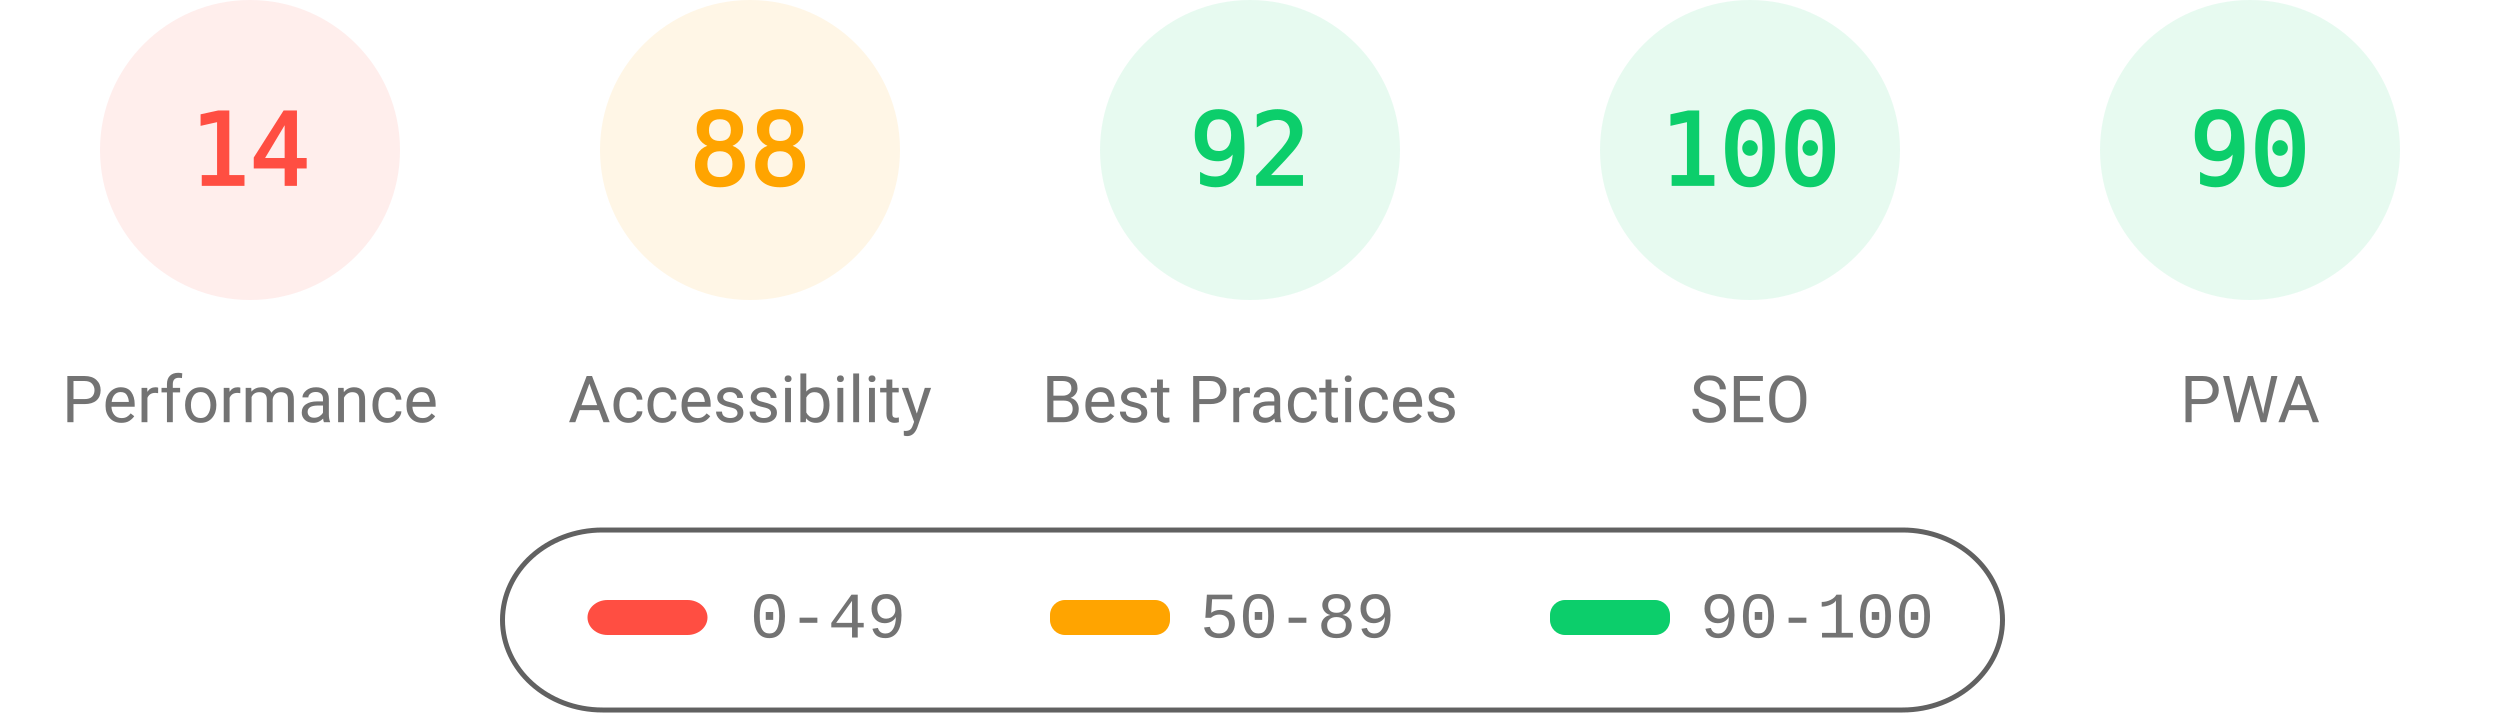
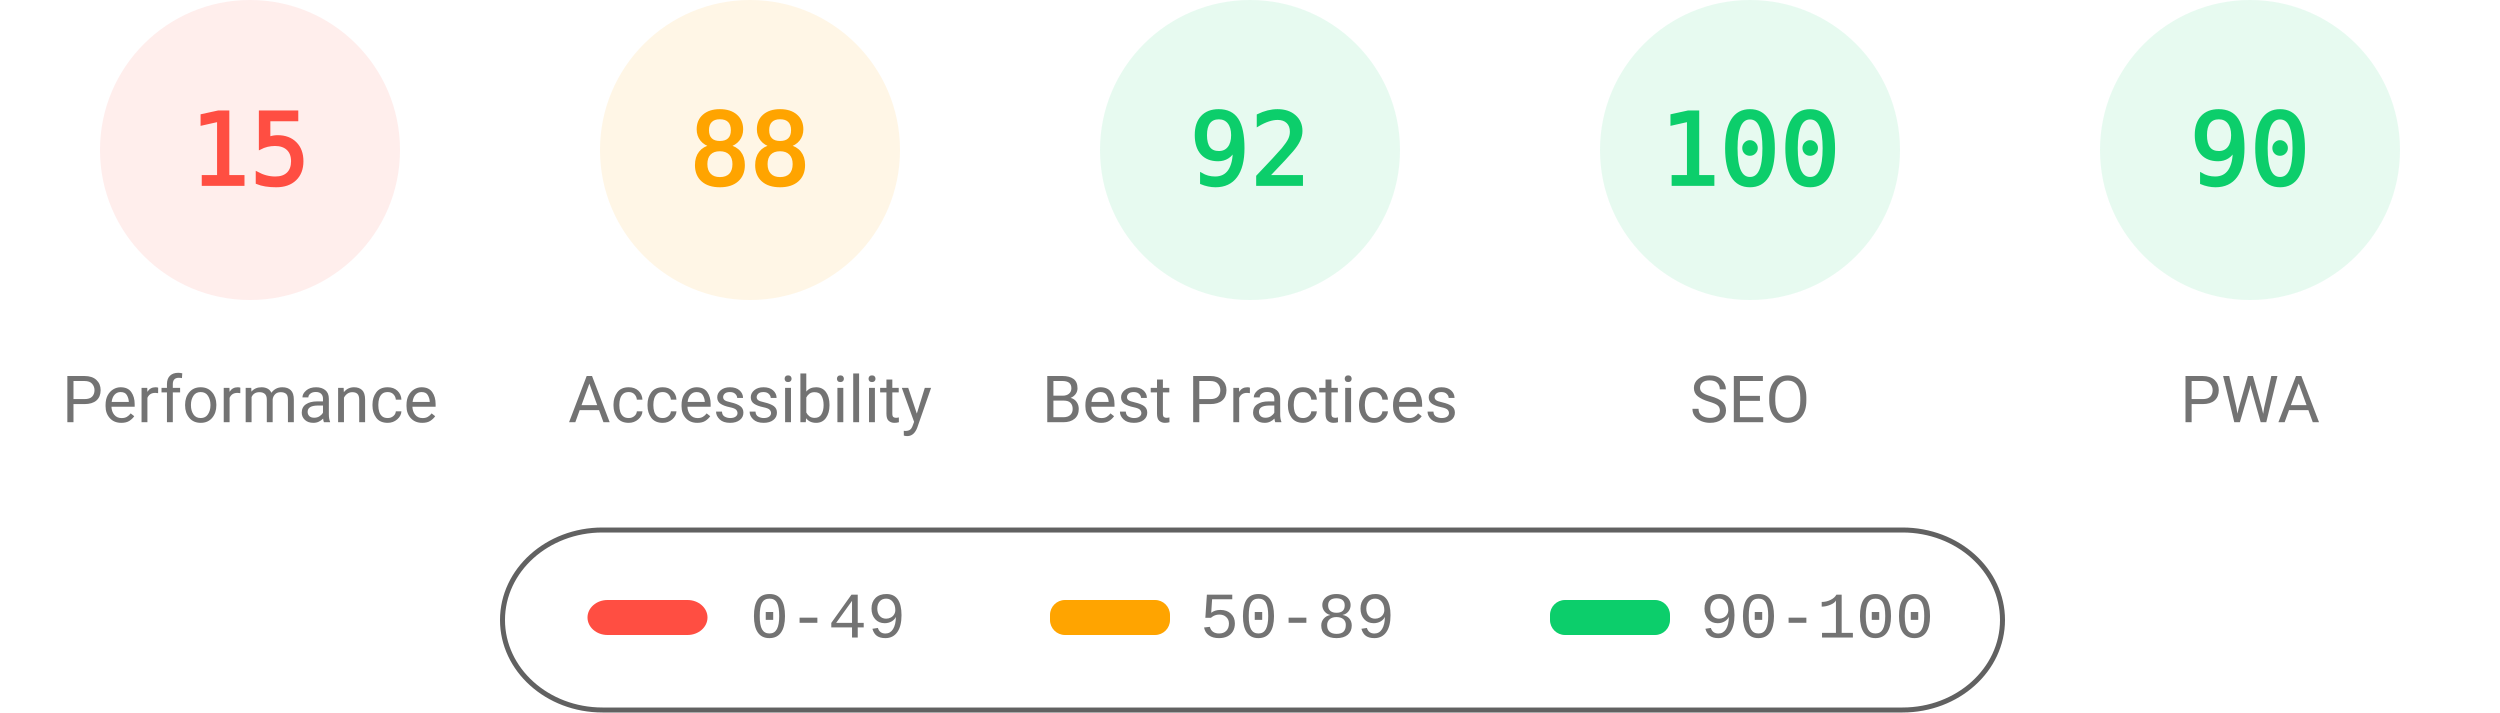
<svg xmlns="http://www.w3.org/2000/svg" fill="none" width="1000" height="285">
  <style>.gauge-base{opacity:.1}.gauge-arc{fill:none;animation-delay:250ms;stroke-linecap:round;transform:rotate(-90deg);transform-origin:100px 60px;animation:load-gauge 1s ease forwards}.guage-text{font-size:40px;font-family:monospace;text-align:center}.guage-red{color:#ff4e42;fill:#ff4e42;stroke:#ff4e42}.guage-orange{color:#ffa400;fill:#ffa400;stroke:#ffa400}.guage-green{color:#0cce6b;fill:#0cce6b;stroke:#0cce6b}.guage-undefined{color:#5c5c5c;fill:#5c5c5c;stroke:#5c5c5c}.guage-title{color:#737373;fill:#737373;stroke:none;font-size:26px;line-height:26px;font-family:Roboto,Halvetica,Arial,sans-serif}@keyframes load-gauge{from{stroke-dasharray:0 352.858}}</style>
  <svg class="guage-div guage-perf guage-red" viewBox="0 0 200 200" width="200" height="200">
    <circle class="gauge-base" r="56" cx="100" cy="60" stroke-width="8" />
-     <circle class="gauge-arc guage-arc-1" r="56" cx="100" cy="60" stroke-width="8" style="stroke-dasharray:49.26,351.858" />
-     <text class="guage-text" x="100" y="60" alignment-baseline="central" dominant-baseline="central" text-anchor="middle">14</text>
+     <circle class="gauge-arc guage-arc-1" r="56" cx="100" cy="60" stroke-width="8" style="stroke-dasharray:52.779,351.858" />
+     <text class="guage-text" x="100" y="60" alignment-baseline="central" dominant-baseline="central" text-anchor="middle">15</text>
    <text class="guage-title" x="100" y="160" alignment-baseline="central" dominant-baseline="central" text-anchor="middle">Performance</text>
  </svg>
  <svg class="guage-div guage-acc guage-orange" viewBox="0 0 200 200" width="200" height="200" x="200">
    <circle class="gauge-base" r="56" cx="100" cy="60" stroke-width="8" />
    <circle class="gauge-arc guage-arc-2" r="56" cx="100" cy="60" stroke-width="8" style="stroke-dasharray:309.635,351.858" />
    <text class="guage-text" x="100" y="60" alignment-baseline="central" dominant-baseline="central" text-anchor="middle">88</text>
    <text class="guage-title" x="100" y="160" alignment-baseline="central" dominant-baseline="central" text-anchor="middle">Accessibility</text>
  </svg>
  <svg class="guage-div guage-best guage-green" viewBox="0 0 200 200" width="200" height="200" x="400">
    <circle class="gauge-base" r="56" cx="100" cy="60" stroke-width="8" />
    <circle class="gauge-arc guage-arc-3" r="56" cx="100" cy="60" stroke-width="8" style="stroke-dasharray:323.709,351.858" />
    <text class="guage-text" x="100" y="60" alignment-baseline="central" dominant-baseline="central" text-anchor="middle">92</text>
    <text class="guage-title" x="100" y="160" alignment-baseline="central" dominant-baseline="central" text-anchor="middle">Best Practices</text>
  </svg>
  <svg class="guage-div guage-seo guage-green" viewBox="0 0 200 200" width="200" height="200" x="600">
    <circle class="gauge-base" r="56" cx="100" cy="60" stroke-width="8" />
    <circle class="gauge-arc guage-arc-4" r="56" cx="100" cy="60" stroke-width="8" style="stroke-dasharray:351.858,351.858" />
    <text class="guage-text" x="100" y="60" alignment-baseline="central" dominant-baseline="central" text-anchor="middle">100</text>
    <text class="guage-title" x="100" y="160" alignment-baseline="central" dominant-baseline="central" text-anchor="middle">SEO</text>
  </svg>
  <svg class="guage-div guage-pwa guage-green" viewBox="0 0 200 200" width="200" height="200" x="800">
    <circle class="gauge-base" r="56" cx="100" cy="60" stroke-width="8" />
    <circle class="gauge-arc guage-arc-4" r="56" cx="100" cy="60" stroke-width="8" style="stroke-dasharray:316.672,351.858" />
    <text class="guage-text" x="100" y="60" alignment-baseline="central" dominant-baseline="central" text-anchor="middle">90</text>
    <text class="guage-title" x="100" y="160" alignment-baseline="central" dominant-baseline="central" text-anchor="middle">PWA</text>
  </svg>
  <svg width="604" height="76" x="200" y="210">
    <path fill="none" id="canvas_background" d="M-1-1h604v80H-1z" />
    <rect fill-opacity="0" stroke="#616161" stroke-width="2" rx="40" id="svg_2" height="72" width="600" y="2" x="1" fill="#000" />
    <rect stroke="#000" rx="8" id="svg_3" height="14" width="48" y="30" x="35" stroke-opacity="null" stroke-width="0" fill="#ff4e42" />
    <rect stroke="#000" rx="6" id="svg_4" height="14" width="48" y="30" x="220" stroke-opacity="null" stroke-width="0" fill="#ffa400" />
    <rect stroke="#000" rx="6" id="svg_5" height="14" width="48" y="30" x="420" stroke-opacity="null" stroke-width="0" fill="#0cce6b" />
    <text xml:space="preserve" text-anchor="start" font-family="'Courier New', Courier, monospace" font-size="26" id="svg_6" y="45" x="100" stroke-opacity="null" stroke-width="0" stroke="#000" fill="#737373">0-49</text>
    <text xml:space="preserve" text-anchor="start" font-family="'Courier New', Courier, monospace" font-size="26" id="svg_7" y="45" x="280" stroke-opacity="null" stroke-width="0" stroke="#000" fill="#737373">50-89</text>
    <text xml:space="preserve" text-anchor="start" font-family="'Courier New', Courier, monospace" font-size="26" id="svg_8" y="45" x="480" stroke-opacity="null" stroke-width="0" stroke="#000" fill="#737373">90-100</text>
  </svg>
</svg>
